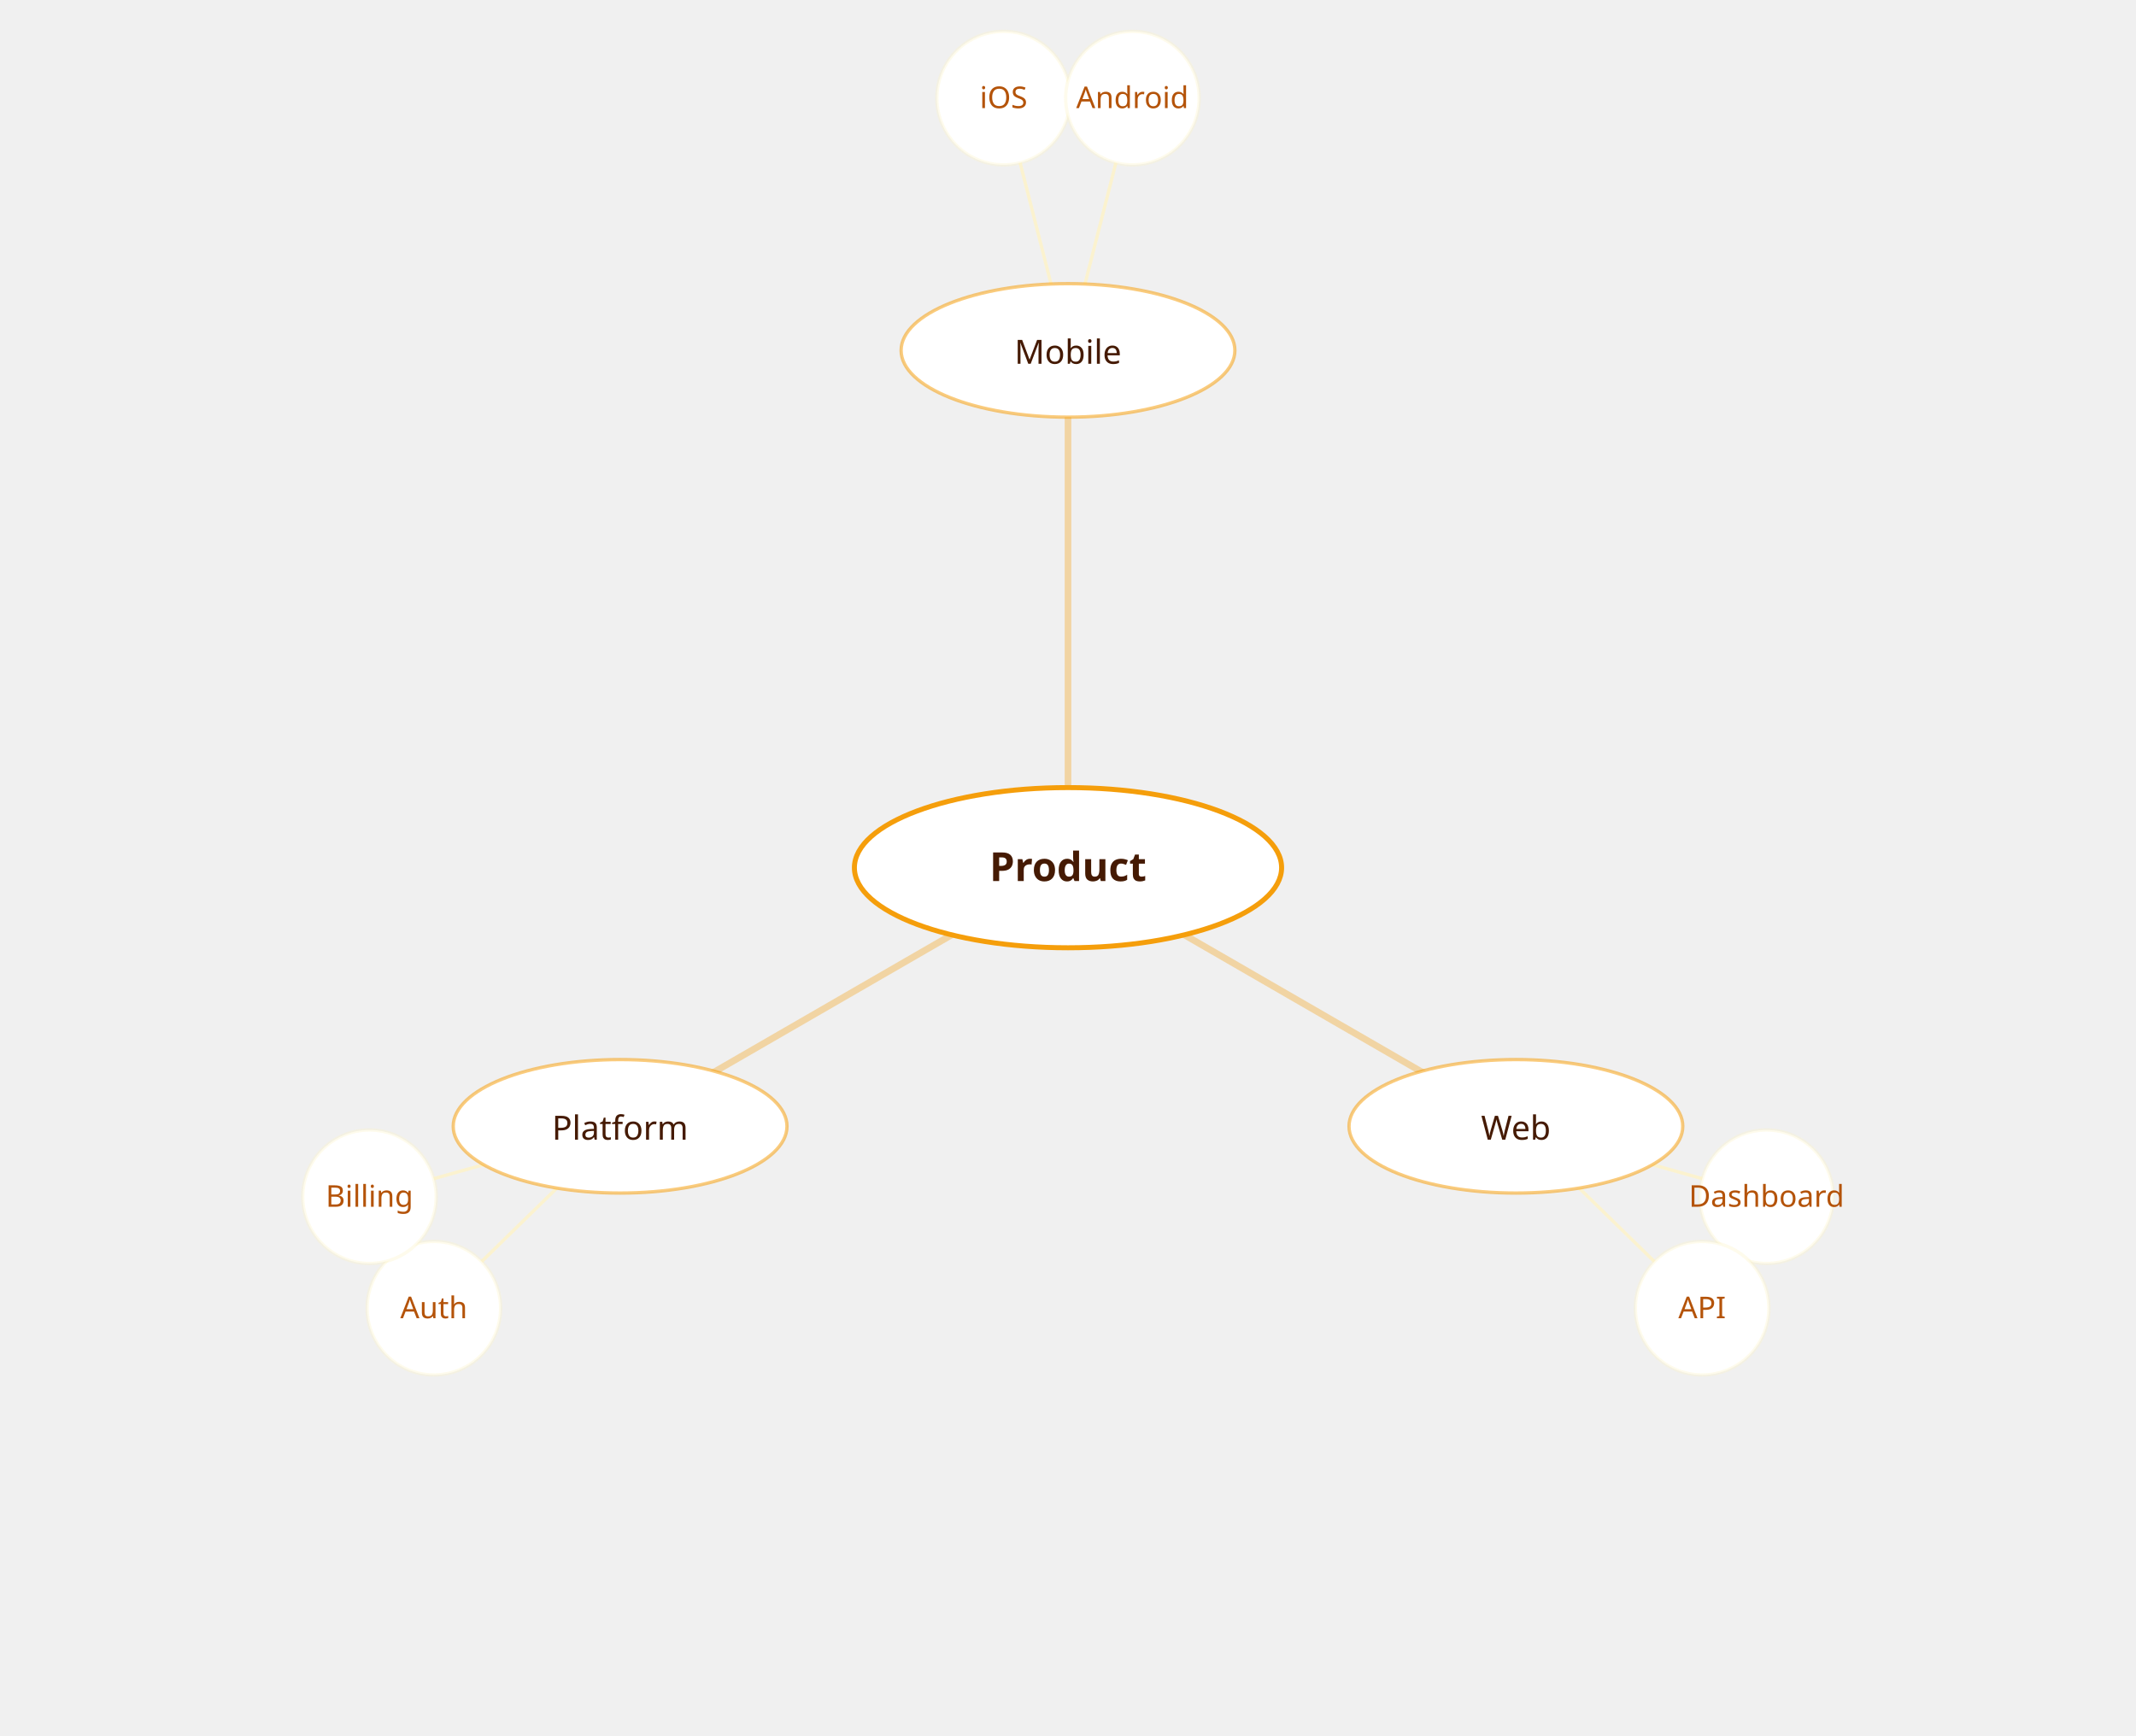
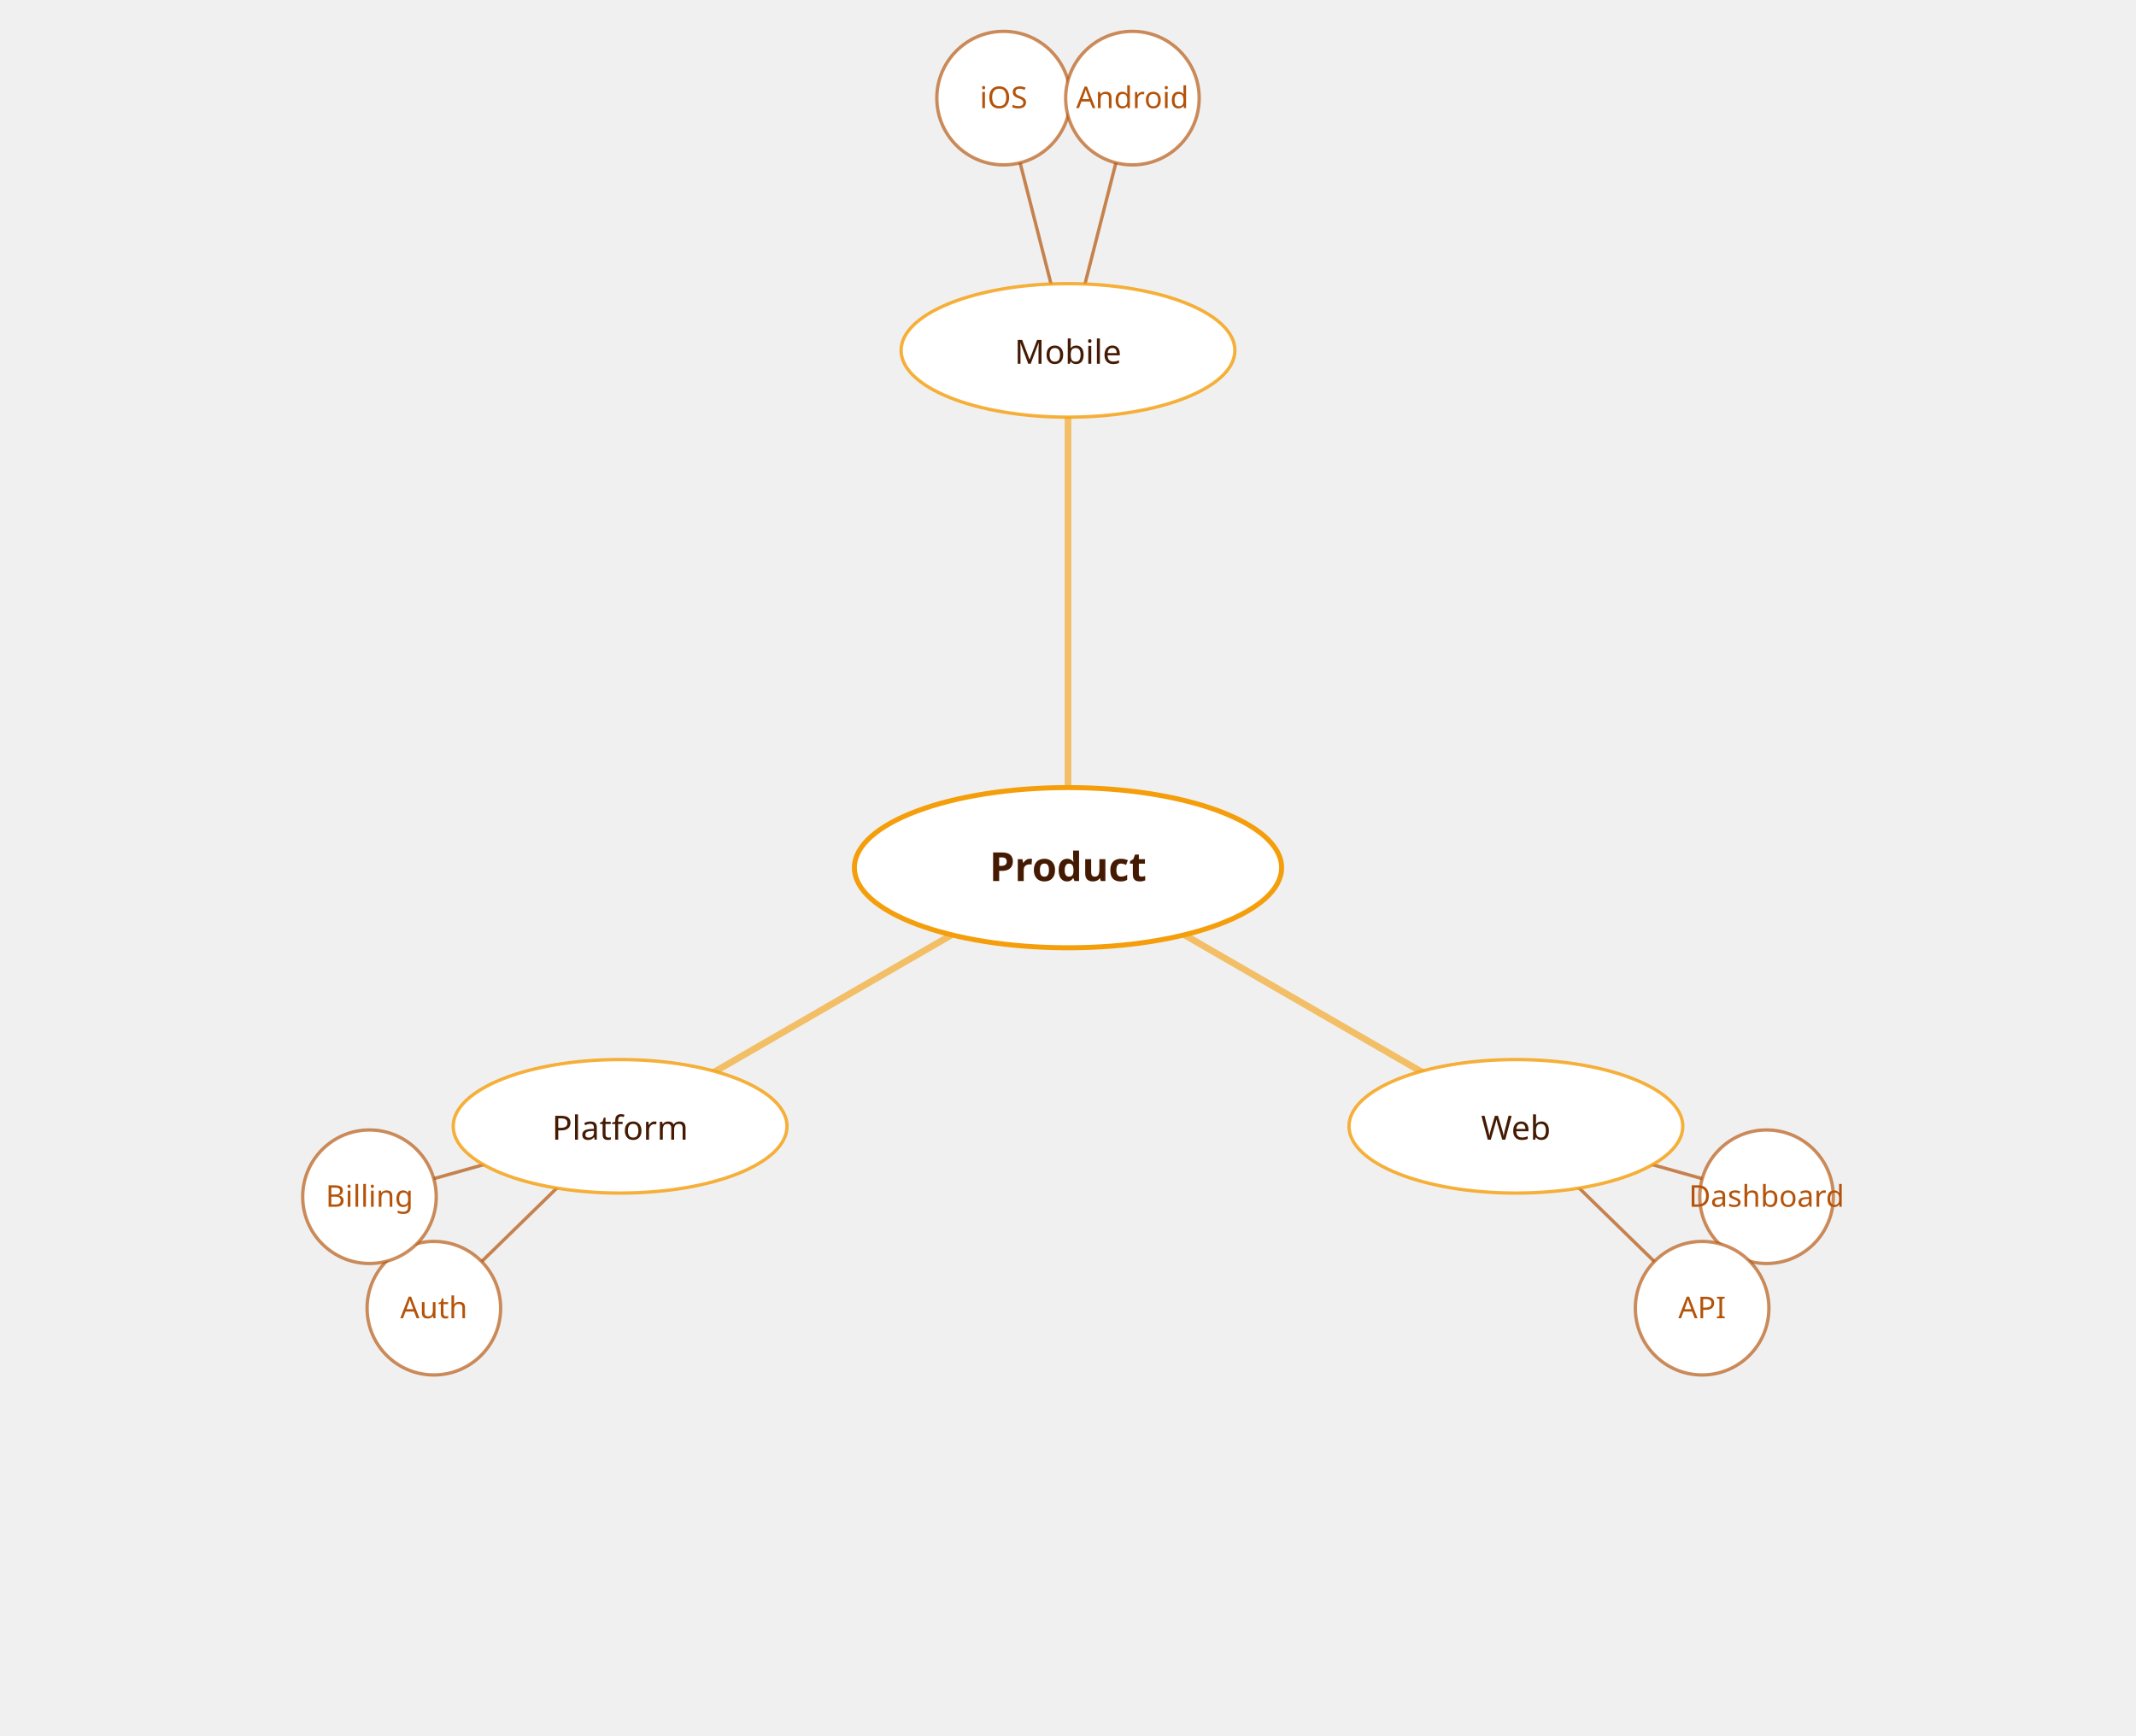
<svg xmlns="http://www.w3.org/2000/svg" viewBox="0 0 640 520" style="width:100%;height:auto;background:#fffbeb;border-radius:8px">
-   <line x1="320.0" y1="260.0" x2="320.0" y2="105.0" stroke="#f59e0b55" stroke-width="2" />
-   <line x1="320.0" y1="105.0" x2="300.7" y2="29.4" stroke="#fef3c7" stroke-width="1" opacity="0.8" />
-   <line x1="320.0" y1="105.0" x2="339.3" y2="29.4" stroke="#fef3c7" stroke-width="1" opacity="0.8" />
-   <line x1="320.0" y1="260.0" x2="454.2" y2="337.5" stroke="#f59e0b55" stroke-width="2" />
-   <line x1="454.2" y1="337.5" x2="529.3" y2="358.6" stroke="#fef3c7" stroke-width="1" opacity="0.8" />
-   <line x1="454.2" y1="337.5" x2="510.0" y2="392.0" stroke="#fef3c7" stroke-width="1" opacity="0.8" />
-   <line x1="320.0" y1="260.0" x2="185.8" y2="337.5" stroke="#f59e0b55" stroke-width="2" />
-   <line x1="185.8" y1="337.5" x2="130.0" y2="392.0" stroke="#fef3c7" stroke-width="1" opacity="0.8" />
-   <line x1="185.8" y1="337.5" x2="110.7" y2="358.6" stroke="#fef3c7" stroke-width="1" opacity="0.8" />
+   <line x1="320.0" y1="260.0" x2="320.0" y2="105.0" stroke="#f59e0b99" stroke-width="2" />
+   <line x1="320.0" y1="105.0" x2="300.7" y2="29.4" stroke="#b45309" stroke-width="1" opacity="0.7" />
+   <line x1="320.0" y1="105.0" x2="339.3" y2="29.4" stroke="#b45309" stroke-width="1" opacity="0.7" />
+   <line x1="320.0" y1="260.0" x2="454.2" y2="337.5" stroke="#f59e0b99" stroke-width="2" />
+   <line x1="454.2" y1="337.5" x2="529.3" y2="358.6" stroke="#b45309" stroke-width="1" opacity="0.7" />
+   <line x1="454.2" y1="337.5" x2="510.0" y2="392.0" stroke="#b45309" stroke-width="1" opacity="0.7" />
+   <line x1="320.0" y1="260.0" x2="185.8" y2="337.5" stroke="#f59e0b99" stroke-width="2" />
+   <line x1="185.8" y1="337.5" x2="130.0" y2="392.0" stroke="#b45309" stroke-width="1" opacity="0.7" />
+   <line x1="185.8" y1="337.5" x2="110.7" y2="358.6" stroke="#b45309" stroke-width="1" opacity="0.7" />
  <ellipse cx="320" cy="260" rx="64" ry="24" fill="#ffffff" stroke="#f59e0b" stroke-width="1.5" />
-   <ellipse cx="320.0" cy="105.0" rx="50" ry="20" fill="#ffffff" stroke="#f59e0b88" stroke-width="1" />
-   <circle cx="300.7" cy="29.4" r="20" fill="#ffffff" stroke="#fef3c755" stroke-width="1" />
-   <circle cx="339.3" cy="29.4" r="20" fill="#ffffff" stroke="#fef3c755" stroke-width="1" />
-   <ellipse cx="454.2" cy="337.5" rx="50" ry="20" fill="#ffffff" stroke="#f59e0b88" stroke-width="1" />
-   <circle cx="529.3" cy="358.6" r="20" fill="#ffffff" stroke="#fef3c755" stroke-width="1" />
-   <circle cx="510.0" cy="392.0" r="20" fill="#ffffff" stroke="#fef3c755" stroke-width="1" />
-   <ellipse cx="185.8" cy="337.5" rx="50" ry="20" fill="#ffffff" stroke="#f59e0b88" stroke-width="1" />
-   <circle cx="130.0" cy="392.0" r="20" fill="#ffffff" stroke="#fef3c755" stroke-width="1" />
-   <circle cx="110.7" cy="358.6" r="20" fill="#ffffff" stroke="#fef3c755" stroke-width="1" />
+   <ellipse cx="320.0" cy="105.0" rx="50" ry="20" fill="#ffffff" stroke="#f59e0bcc" stroke-width="1" />
+   <circle cx="300.7" cy="29.4" r="20" fill="#ffffff" stroke="#b45309aa" stroke-width="1" />
+   <circle cx="339.3" cy="29.4" r="20" fill="#ffffff" stroke="#b45309aa" stroke-width="1" />
+   <ellipse cx="454.2" cy="337.5" rx="50" ry="20" fill="#ffffff" stroke="#f59e0bcc" stroke-width="1" />
+   <circle cx="529.3" cy="358.6" r="20" fill="#ffffff" stroke="#b45309aa" stroke-width="1" />
+   <circle cx="510.0" cy="392.0" r="20" fill="#ffffff" stroke="#b45309aa" stroke-width="1" />
+   <ellipse cx="185.8" cy="337.5" rx="50" ry="20" fill="#ffffff" stroke="#f59e0bcc" stroke-width="1" />
+   <circle cx="130.0" cy="392.0" r="20" fill="#ffffff" stroke="#b45309aa" stroke-width="1" />
+   <circle cx="110.7" cy="358.6" r="20" fill="#ffffff" stroke="#b45309aa" stroke-width="1" />
  <text x="320" y="264" text-anchor="middle" font-size="12" fill="#451a03" font-family="system-ui,sans-serif" font-weight="600">Product</text>
  <text x="320.0" y="109.0" text-anchor="middle" font-size="10" fill="#451a03" font-family="system-ui,sans-serif">Mobile</text>
  <text x="300.7" y="32.4" text-anchor="middle" font-size="9" fill="#b45309" font-family="system-ui,sans-serif">iOS</text>
  <text x="339.3" y="32.4" text-anchor="middle" font-size="9" fill="#b45309" font-family="system-ui,sans-serif">Android</text>
  <text x="454.2" y="341.5" text-anchor="middle" font-size="10" fill="#451a03" font-family="system-ui,sans-serif">Web</text>
  <text x="529.3" y="361.6" text-anchor="middle" font-size="9" fill="#b45309" font-family="system-ui,sans-serif">Dashboard</text>
  <text x="510.0" y="395.0" text-anchor="middle" font-size="9" fill="#b45309" font-family="system-ui,sans-serif">API</text>
  <text x="185.8" y="341.5" text-anchor="middle" font-size="10" fill="#451a03" font-family="system-ui,sans-serif">Platform</text>
  <text x="130.0" y="395.0" text-anchor="middle" font-size="9" fill="#b45309" font-family="system-ui,sans-serif">Auth</text>
  <text x="110.7" y="361.6" text-anchor="middle" font-size="9" fill="#b45309" font-family="system-ui,sans-serif">Billing</text>
</svg>
